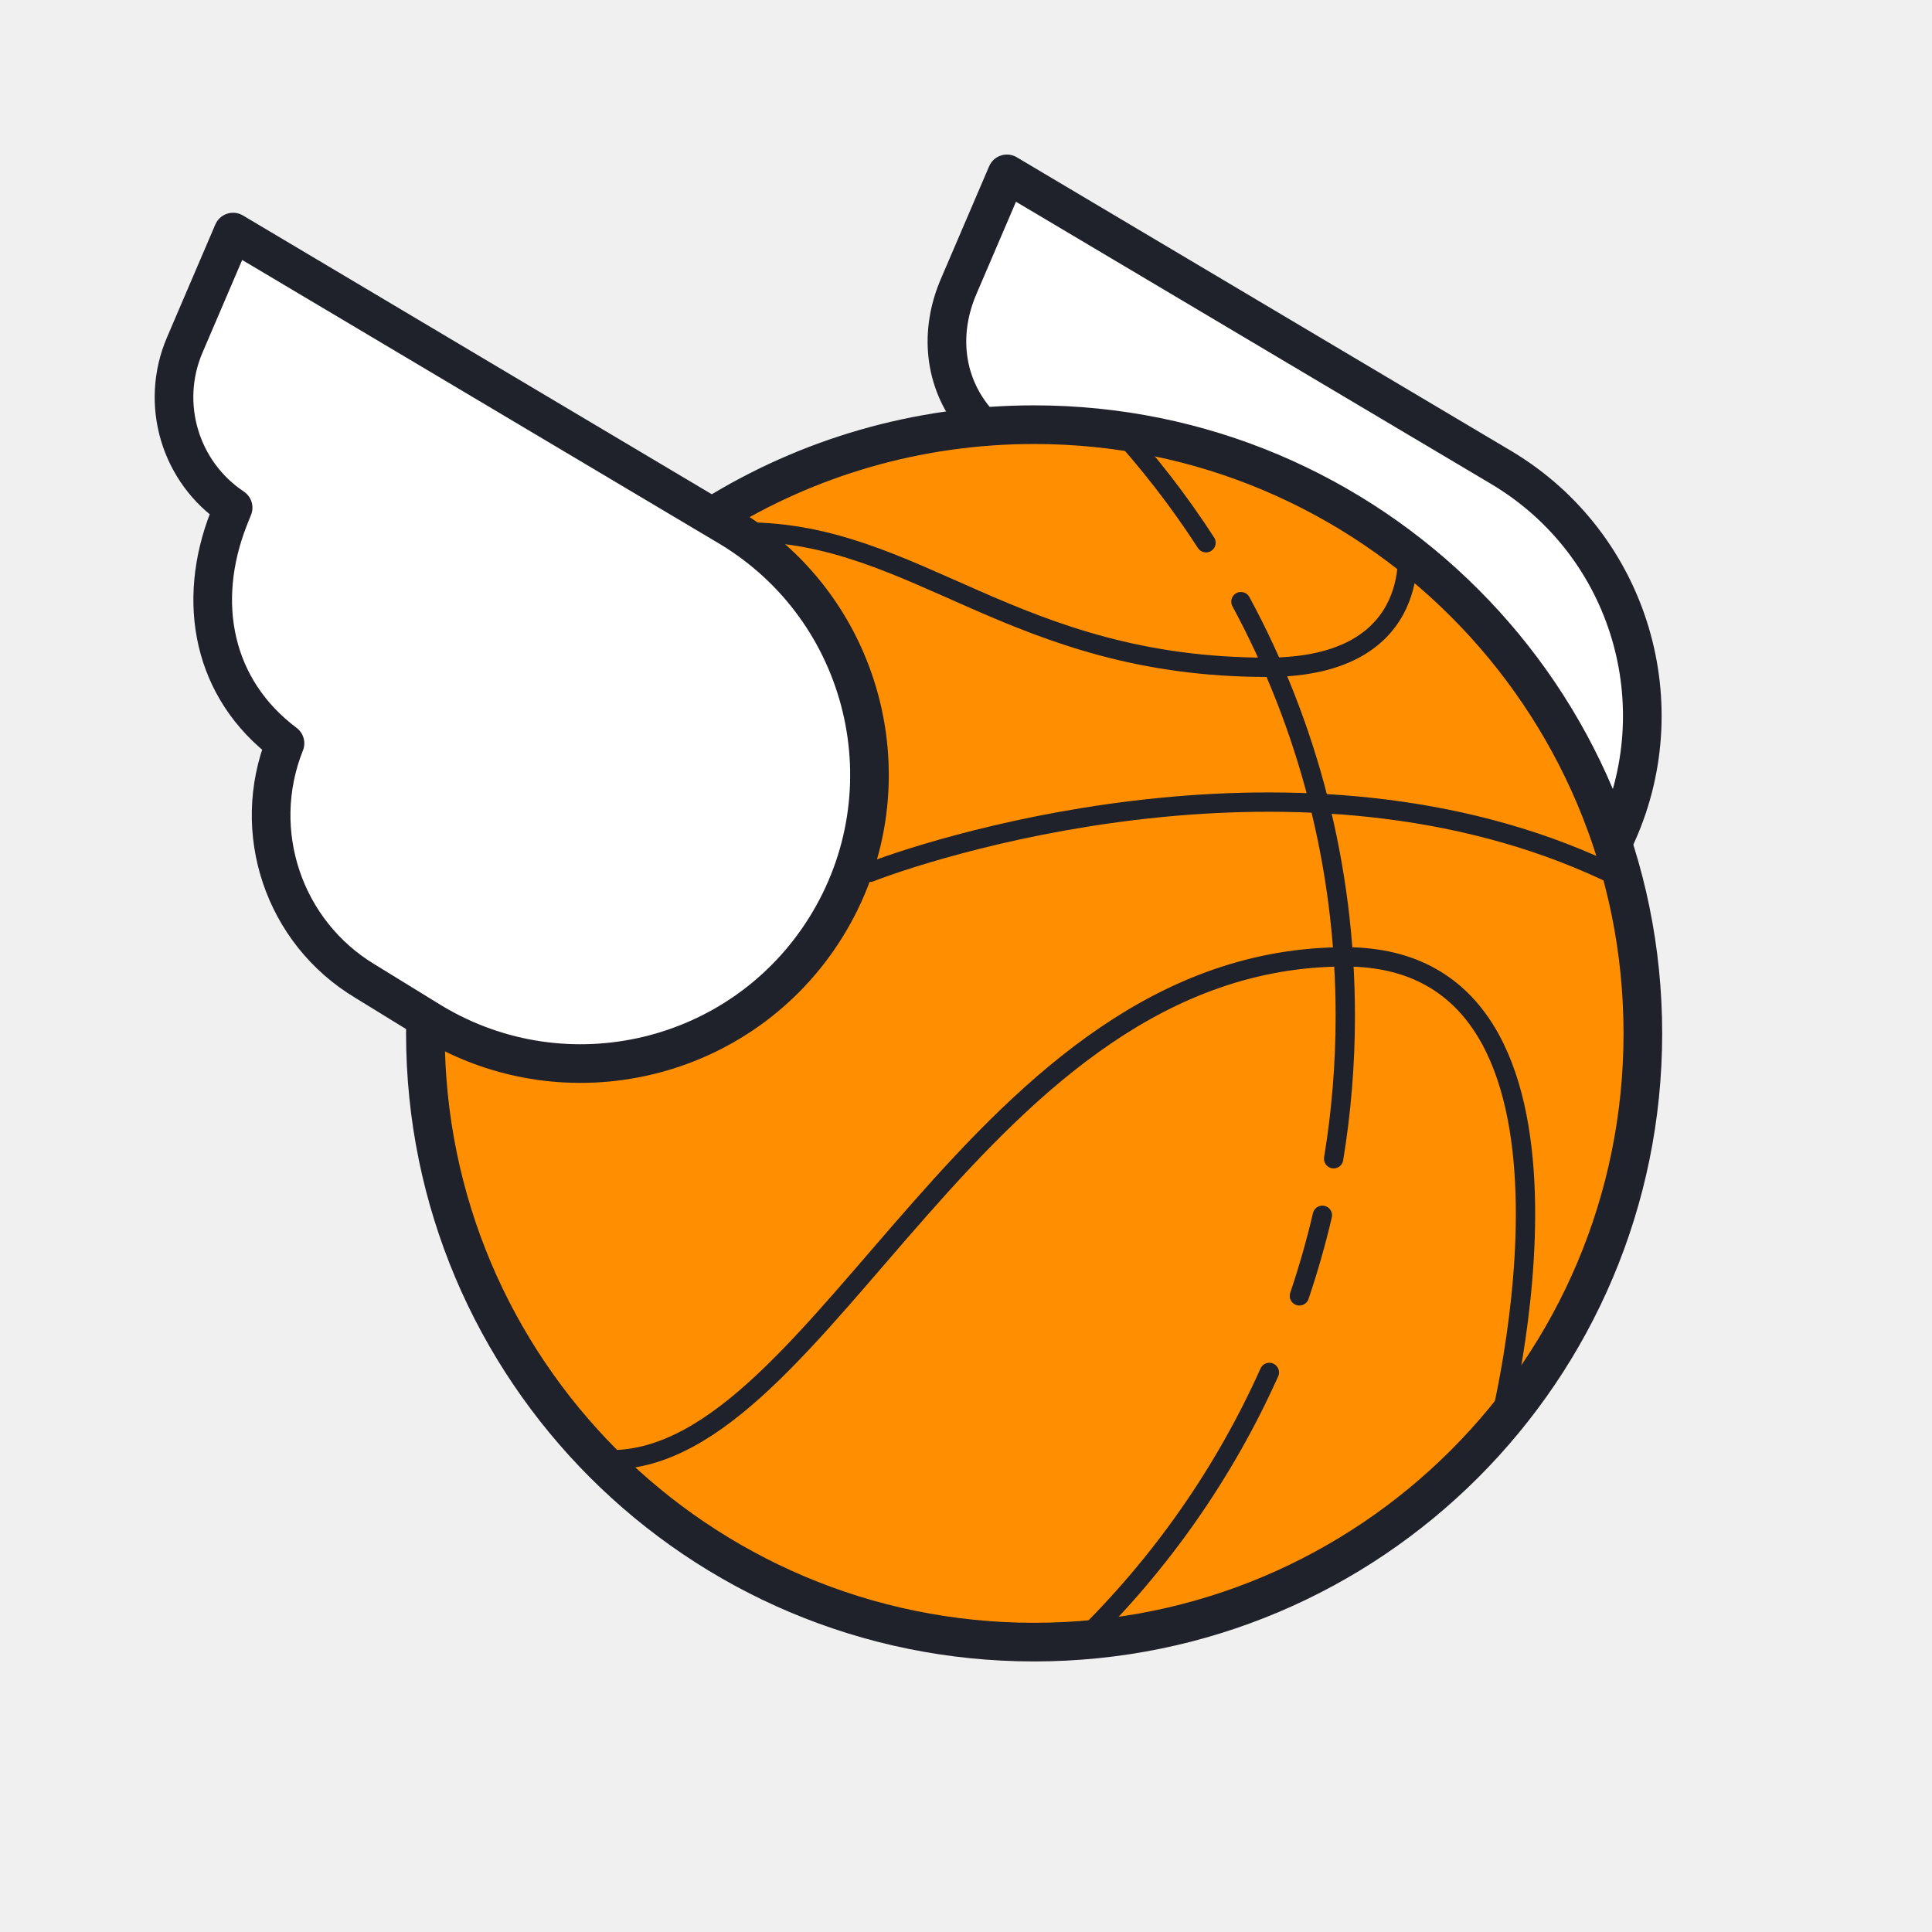
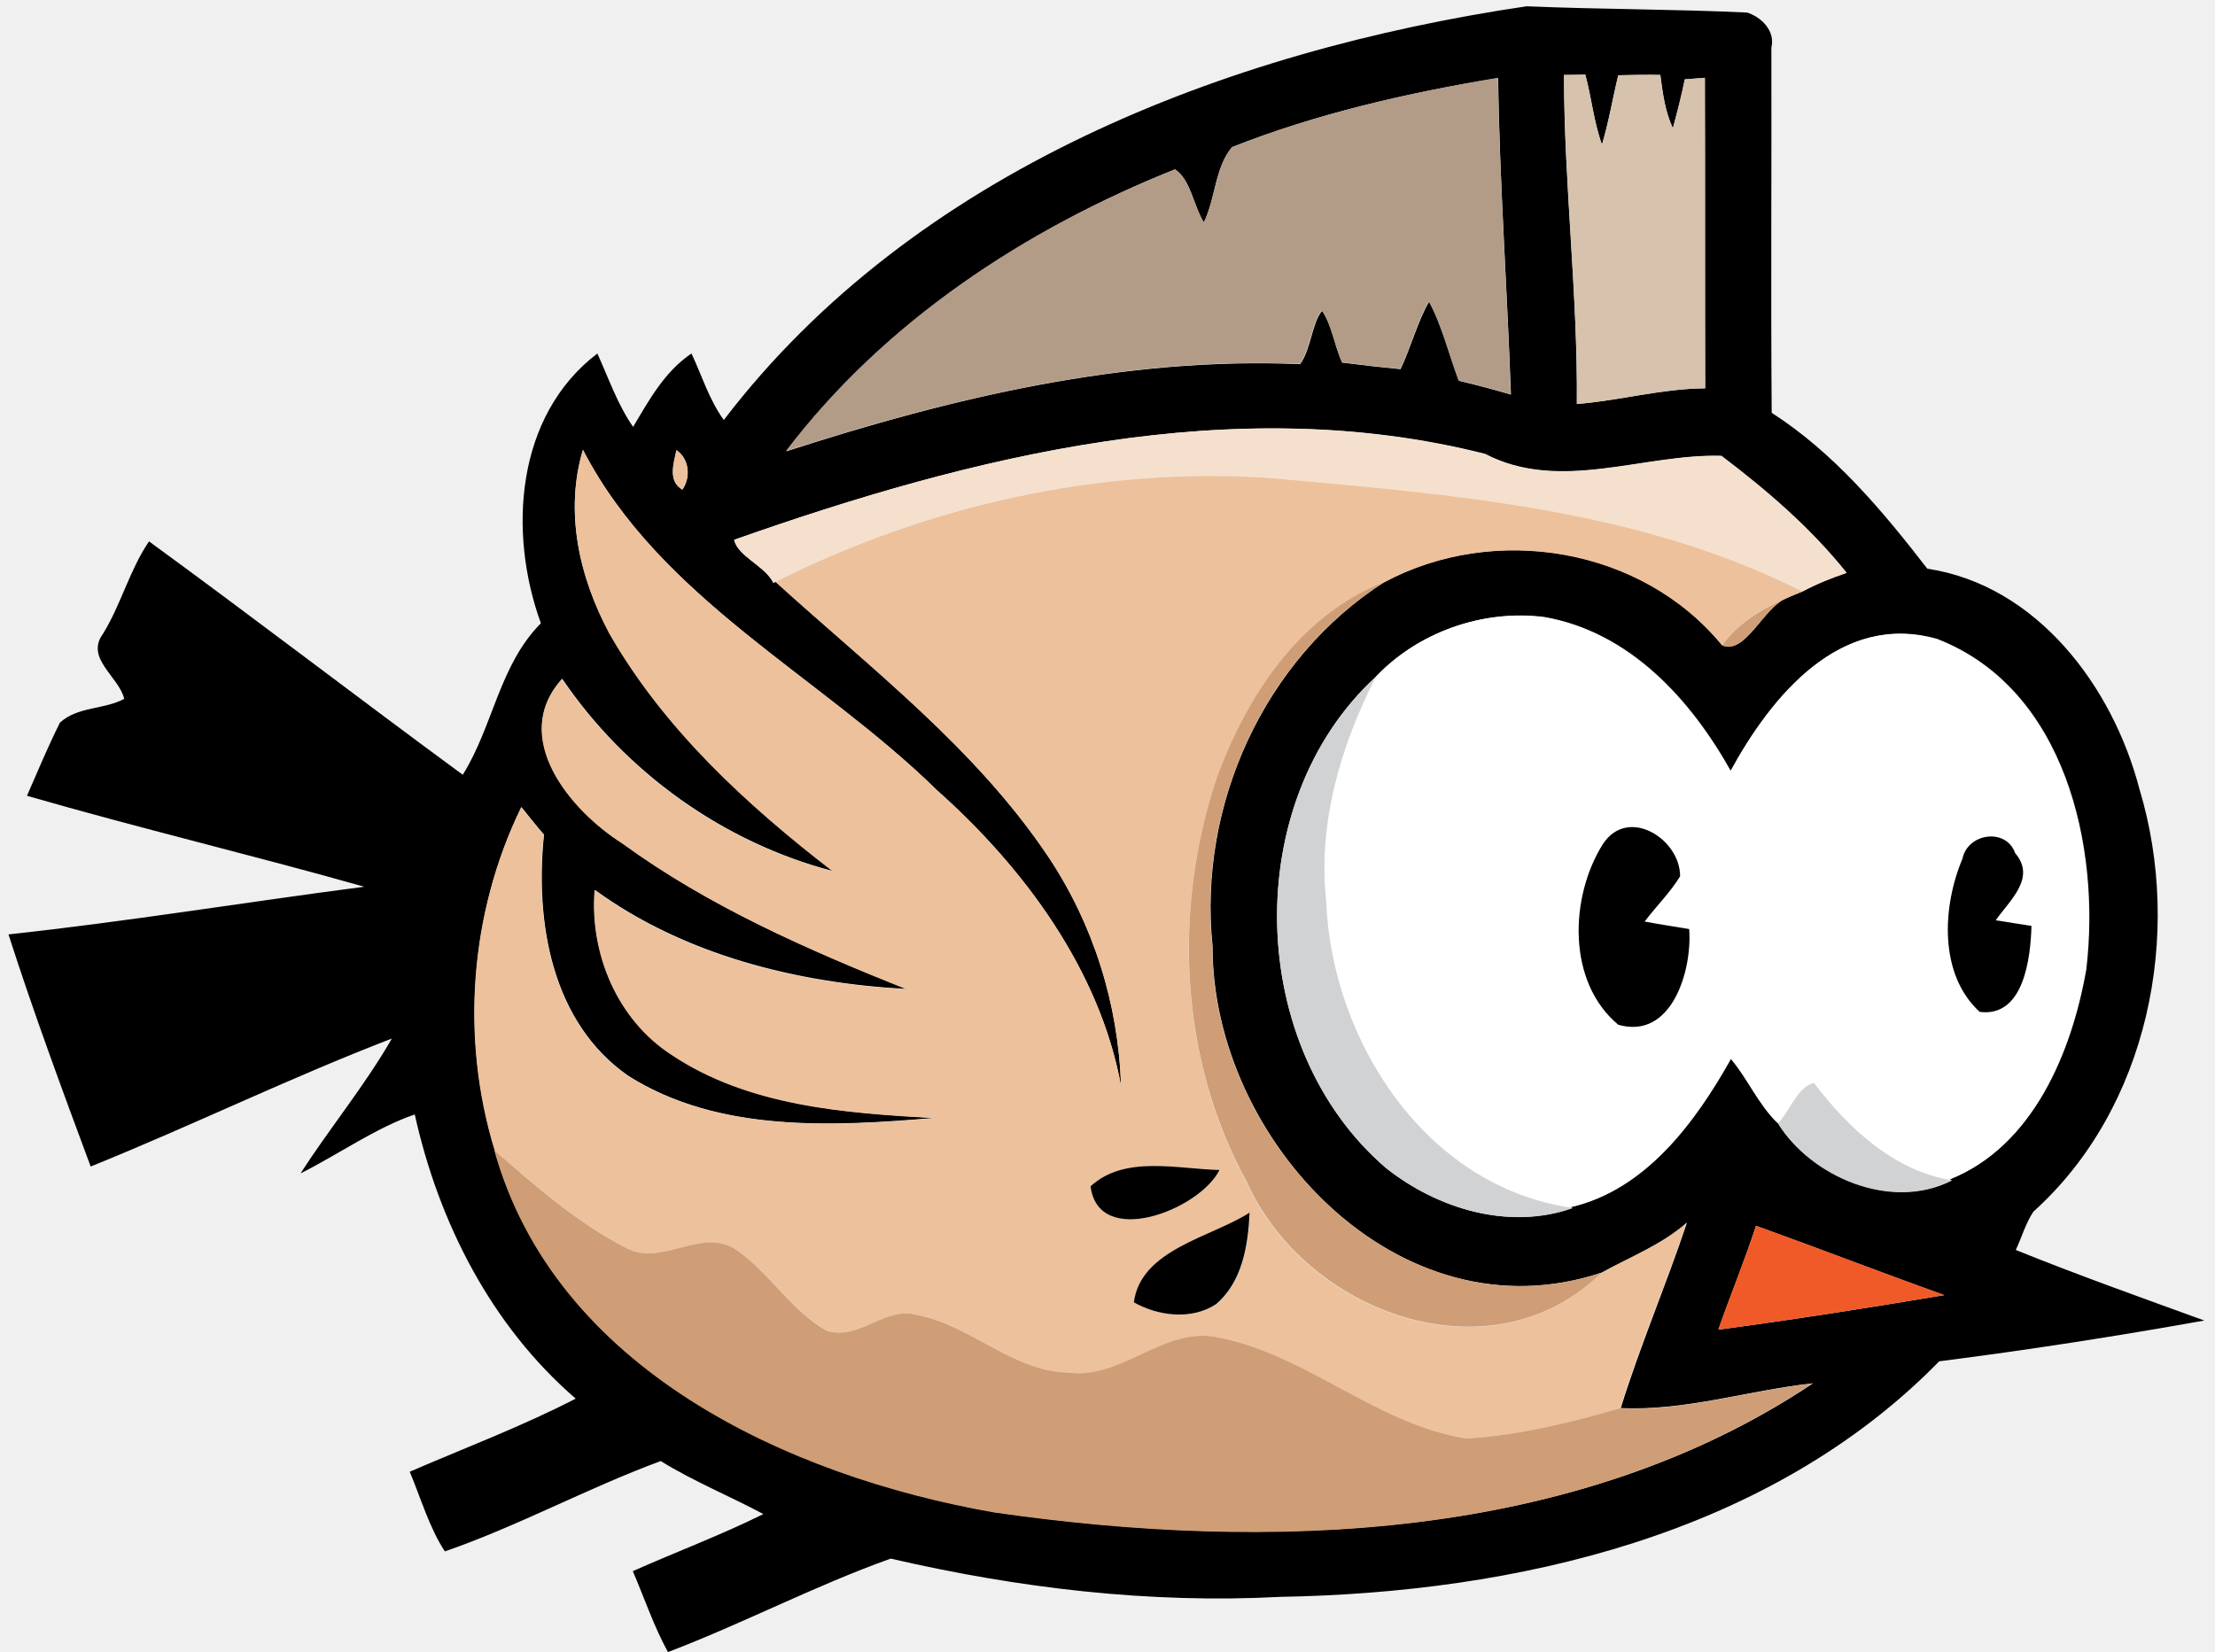
- <svg xmlns="http://www.w3.org/2000/svg" viewBox="0,0,256,256" width="100px" height="100px">
-   <g fill="none" fill-rule="nonzero" stroke="none" stroke-width="none" stroke-linecap="none" stroke-linejoin="none" stroke-miterlimit="10" stroke-dasharray="" stroke-dashoffset="0" font-family="none" font-weight="none" font-size="none" text-anchor="none" style="mix-blend-mode: normal">
-     <g transform="scale(2.56,2.56)">
-       <circle cx="53.5" cy="53.5" r="31.5" fill="#ff8f00" stroke="none" stroke-width="1" stroke-linecap="butt" stroke-linejoin="miter" />
-       <path d="M49.978,21.865l-1.214,-4.112l1.82,-4.922l1.753,-3.505l26.292,15.674l5.967,7.449l0.505,5.899l-1.618,4.753l-4.045,-8.393l-4.382,-3.843l-6,-4.382l-6.505,-2.798l-7.147,-1.584z" fill="#ffffff" stroke="none" stroke-width="1" stroke-linecap="butt" stroke-linejoin="miter" />
-       <path d="M12.065,12.013l25.68,15.27c7.17,4.302 9.417,13.649 4.985,20.74v0c-4.319,6.911 -13.378,9.088 -20.366,4.895l-3.465,-2.131c-4.218,-2.531 -5.975,-7.748 -4.148,-12.314v0v0c-3.74,-2.805 -4.606,-7.301 -2.912,-11.63l0.227,-0.567v0c-2.755,-1.837 -3.808,-5.378 -2.503,-8.421z" fill="#ffffff" stroke="none" stroke-width="1" stroke-linecap="butt" stroke-linejoin="miter" />
-       <path d="M36.979,26.671c4.809,-2.974 10.478,-4.69 16.547,-4.69c17.401,0 31.508,14.106 31.508,31.508c0,17.402 -14.107,31.507 -31.508,31.507c-17.401,0 -31.508,-14.106 -31.508,-31.507c0,-0.259 0.003,-0.518 0.009,-0.776" fill="none" stroke="#1f212b" stroke-width="2" stroke-linecap="butt" stroke-linejoin="miter" />
-       <path d="M12.065,12.013l25.68,15.27c7.17,4.302 9.417,13.649 4.985,20.74v0c-4.319,6.911 -13.378,9.088 -20.366,4.895l-3.465,-2.131c-4.218,-2.531 -5.975,-7.748 -4.148,-12.314v0v0c-3.74,-2.805 -4.606,-7.301 -2.912,-11.63l0.227,-0.567v0c-2.755,-1.837 -3.808,-5.378 -2.503,-8.421z" fill="none" stroke="#1f212b" stroke-width="2" stroke-linecap="round" stroke-linejoin="round" />
-       <path d="M83.567,43.438c3.256,-6.854 0.846,-15.215 -5.821,-19.215l-25.629,-15.223l-2.503,5.841c-0.992,2.315 -0.782,4.867 0.826,6.839" fill="none" stroke="#1f212b" stroke-width="2" stroke-linecap="round" stroke-linejoin="round" />
-       <path d="M65.701,71.037c-2.334,5.208 -5.626,9.892 -9.652,13.831" fill="none" stroke="#1f212b" stroke-width="1" stroke-linecap="round" stroke-linejoin="miter" />
-       <path d="M68.446,62.904c-0.331,1.417 -0.729,2.808 -1.19,4.17" fill="none" stroke="#1f212b" stroke-width="1" stroke-linecap="round" stroke-linejoin="miter" />
-       <path d="M64.229,31.141c3.446,6.378 5.403,13.68 5.403,21.439c0,2.519 -0.206,4.989 -0.603,7.396" fill="none" stroke="#1f212b" stroke-width="1" stroke-linecap="round" stroke-linejoin="miter" />
-       <path d="M57.652,21.944c1.759,1.905 3.357,3.961 4.771,6.148" fill="none" stroke="#1f212b" stroke-width="1" stroke-linecap="round" stroke-linejoin="miter" />
-       <path d="M31.598,75.559c11.093,0 19.017,-26.032 38.034,-26.032c14.263,0 7.924,24.448 7.924,24.448" fill="none" stroke="#1f212b" stroke-width="1" stroke-linecap="round" stroke-linejoin="miter" />
-       <path d="M45.027,45.149c4.015,-1.542 23.22,-7.508 38.867,0.3" fill="none" stroke="#1f212b" stroke-width="1" stroke-linecap="round" stroke-linejoin="miter" />
-       <path d="M38.574,27.536c8.872,0 13.87,7.003 27.011,7.003c8.387,0 7.217,-6.522 7.217,-6.522" fill="none" stroke="#1f212b" stroke-width="1" stroke-linecap="round" stroke-linejoin="miter" />
-     </g>
-   </g>
+ <svg xmlns="http://www.w3.org/2000/svg" version="1.1" id="Layer_1" x="0px" y="0px" viewBox="0 0 706 526.6" style="enable-background:new 0 0 706 526.6;" xml:space="preserve">
+   <style type="text/css">
+ 	.st0{fill:#D6C2AD;}
+ 	.st1{fill:#B29C88;}
+ 	.st2{fill:#F5E0CD;}
+ 	.st3{fill:#ECC19C;}
+ 	.st4{fill:#CF9E76;}
+ 	.st5{fill:#D09F77;}
+ 	.st6{fill:#FFFFFF;}
+ 	.st7{fill:#D0D2D3;}
+ 	.st8{fill:#F05A28;}
+ </style>
+   <path d="M230.7,133.9C291.3,54.6,390.6,16.2,486.6,2c23.4,1,46.9,0.9,70.3,2c4.6,1.5,9,5.9,7.7,11.2c0.1,38.8-0.2,77.6,0.1,116.4  c19.9,12.8,35.3,31.2,49.6,49.7c35,5.3,59.1,37.6,67.6,70.2c14,46.3,2.9,101.8-33.8,134.8c-2.5,3.8-3.7,8.2-5.6,12.2  c19.8,8,40,15.2,60.1,22.5c-28,5-56.2,9.4-84.5,13c-54.3,55.5-135.1,73.8-210.1,75.1c-41.7,2.2-83.5-2.8-124.1-12.2  c-24.1,8.6-47.1,20.7-71,29.8c-4.5-8.2-7.5-17.2-11.2-25.8c13.7-6.1,28.6-11.7,41.6-18.2c-9.8-5.3-22.4-10.5-32.7-16.9  c-23.3,8.6-45.4,20.7-68.8,28.8c-4.8-7.2-7.7-17-11.2-25.4c17.6-7.6,36.1-14.6,52.9-23.3c-27-23.3-43.7-56.3-51.3-90.6  c-12.3,4.2-24.3,12.7-36.4,18.8c9.3-14.5,20.5-28,29.1-43c-32.5,12.5-63.8,27.8-96,40.8c-9.1-24.5-18.2-49.1-26.2-74  c37.9-4.1,75.7-10.3,113.4-15.2c-35.7-10.1-71.9-18.7-107.5-29c3.4-7.8,6.7-15.7,10.5-23.3c5.6-5.2,14-4.1,20.5-7.6  c-1.7-7.1-12.5-12.9-6.8-20.7c5.8-9.4,8.5-20.4,14.7-29.5c33.6,24.5,66.5,49.8,100,74.4c9.7-15.5,11.6-34.9,24.9-48.3  c-10.5-28.9-8.1-66.1,18-86c3.6,7.9,6.4,16.2,11.4,23.4c5.1-8.6,10.1-17.7,18.6-23.4C223.7,119.7,226,127.4,230.7,133.9 M498.5,23.9  c0,35,4.4,69.8,4.1,104.9c13.7-1.1,27-4.9,40.9-5c-0.1-33,0-66-0.1-99c-1.6,0.1-4.8,0.4-6.4,0.5c-1,5.2-2.4,10.4-3.8,15.6  c-2.5-5.4-3.2-11.2-4-17c-4.5-0.1-9,0-13.4,0.1c-1.8,7.3-3,14.8-5.2,22.1c-2.6-7.2-3.3-14.9-5.3-22.3  C503.6,23.8,500.2,23.9,498.5,23.9 M392.7,46.9c-5.5,6.5-5.2,16.3-9,24c-3.3-5.3-4.2-13.7-9.2-16.9c-47.7,19.1-92.6,48.6-123.9,89.9  c52.8-17.1,107.9-30.2,163.8-27.8c3.5-4.8,3.8-13.3,7-17c3.1,4.3,4,11.2,6.4,16.5c6.2,0.8,12.4,1.5,18.6,2.1  c3.3-6.9,5.6-15.6,9.1-21.5c4,7.1,6.4,16.9,9.5,25.2c5.5,1.3,11.1,2.8,16.6,4.4c-1.2-33.7-3.6-67.2-4.1-100.9  C448.6,29.6,419.8,36.2,392.7,46.9 M234,172.1c1.1,5.3,9.8,8.2,12.5,13.7l0.7-0.3c30.4,27.6,63.8,53.1,86.9,87.6  c14.4,21.5,22.4,47.1,23.2,73c-6.8-36.8-30.8-69.4-58.8-94.3c-37.1-36.4-88.1-60.8-112.7-108.4c-5.9,19.8-1.2,40.8,8.5,58.5  c17.4,30.4,43.7,54.6,71.2,75.8c-34.9-9.1-66.1-31.5-86.3-61.3c-16.8,18.6,2.6,41.9,19.2,52.4c27.5,20.1,59,33.9,90.6,46.5  c-34.9-1.9-70.8-10.8-99.4-31.6c-1.6,20.2,7.2,41.3,24.5,52.5c24.5,16.4,55.2,18.6,83.8,20.2c-32.4,2.7-68.8,4.8-97.6-13.4  c-24.5-17-29.8-49.1-26.9-76.9c-2.5-2.9-4.8-5.8-7.2-8.8c-16.4,33.7-19.4,73.4-8.5,109.2c19.3,69.7,93.5,104.1,159.5,115.6  c87.3,12.5,185,9.5,260.7-41.1c-20.4,2.2-40.7,8.9-61.3,7.9c6.2-20,14.5-39.3,21.1-59.1c-8,7.1-18,10.9-27.1,15.9  c-64.7,21.7-124.3-42.4-124.1-104.1c-4.7-45,16.6-91.6,54.7-116c35.2-18.9,82.2-11.2,107.8,20.1c7.3,3.2,13.2-12.2,20.4-15  c1.7-0.8,3.4-1.4,5.2-2.2c4.5-2.4,9.2-4.3,14-5.9c-11.4-14.3-25.4-26.3-39.9-37.3c-24.9-0.7-51.5,11.8-75.3-0.6  C393.4,124.4,310,145.3,234,172.1 M215.6,143.5c-0.9,4.3-2.8,9.9,1.9,12.6C220.2,152.2,219.8,146.4,215.6,143.5 M438.5,215.8  c-43.4,39.9-41.5,118.2,3.3,156.6c16.4,13,39.1,19.9,59.5,12.7l-0.8-0.2c24-5.4,39.9-27.1,51.3-47.4c5.5,6.5,8.8,14.6,15,20.6  c10.5,16.9,35.9,28.1,55.4,18.1l-0.8-0.2c26.6-10.5,39-40.6,43.6-67c4.6-39.1-6.7-89.4-47.5-105.3c-30.9-8.8-52.9,18.3-65.8,42.1  c-12.9-23-32.3-44.3-59.4-49.1C472.6,194.2,451.9,201.6,438.5,215.8 M559.7,390.8c-3.6,11.2-8.1,22-12,33.1c24.1-3.2,48.1-7,72-11  C599.6,405.7,579.7,398,559.7,390.8z" />
+   <path class="st0" d="M498.5,23.9c1.7,0,5.1,0,6.8-0.1c2,7.4,2.7,15.1,5.3,22.3c2.2-7.2,3.4-14.7,5.2-22.1c4.5-0.1,9-0.2,13.4-0.1  c0.7,5.8,1.5,11.6,4,17c1.4-5.2,2.7-10.4,3.8-15.6c1.6-0.1,4.8-0.4,6.4-0.5c0.1,33,0,66,0.1,99c-13.8,0.1-27.2,3.9-40.9,5  C502.9,93.7,498.6,58.8,498.5,23.9z" />
+   <path class="st1" d="M392.7,46.9c27.2-10.7,56-17.3,84.7-22.1c0.6,33.7,3,67.2,4.1,100.9c-5.5-1.6-11-3.1-16.6-4.4  c-3.1-8.2-5.5-18-9.5-25.2c-3.5,5.9-5.7,14.6-9.1,21.5c-6.2-0.6-12.4-1.3-18.6-2.1c-2.4-5.3-3.3-12.1-6.4-16.5  c-3.2,3.7-3.5,12.2-7,17c-55.8-2.4-111,10.8-163.8,27.8C281.9,102.5,326.8,73,374.5,54c5,3.2,5.9,11.6,9.2,16.9  C387.5,63.2,387.2,53.4,392.7,46.9z" />
+   <path class="st2" d="M234,172.1c75.9-26.8,159.3-47.7,239.3-27.3c23.8,12.4,50.4-0.1,75.3,0.6c14.5,11,28.4,23,39.9,37.3  c-4.8,1.6-9.5,3.5-14,5.9c-52.3-26.5-112.2-31-169.7-36.2c-54.2-3.7-109.1,8.7-157.6,33.1l-0.7,0.3  C243.8,180.4,235.2,177.4,234,172.1z" />
+   <path class="st3" d="M185.8,143.4c24.5,47.5,75.6,72,112.7,108.4c28,24.9,52,57.5,58.8,94.3c-0.8-25.9-8.8-51.4-23.2-73  c-23.1-34.5-56.5-60-86.9-87.6c48.4-24.3,103.3-36.8,157.6-33.1c57.5,5.2,117.4,9.7,169.7,36.2c-1.7,0.7-3.5,1.4-5.2,2.2  c-7.9,3.3-15.4,7.8-20.4,15c-25.6-31.3-72.6-39-107.8-20.1c-26.8,10.6-43.8,36.4-53.3,62.5c-14.1,41.7-11.8,89.8,9.5,128.7  c18.6,41.7,77.9,63.7,113.1,28.9c9.1-5.1,19.1-8.9,27.1-15.9c-6.6,19.9-15,39.2-21.1,59.1c-15.9,4.6-32.2,8.6-48.8,9.6  c-28.7-4.4-50.8-26.6-79-32.2c-17.5-3.8-30.6,13.6-47.9,11.2c-17.8-0.4-31-15-48-18.3c-10.4-3.2-18.8,8.4-29.2,4.9  c-11.2-6.4-17.8-18-28.2-25.4c-10.9-8.2-24.3,5.4-35.7-1c-15.6-8-28.9-19.7-42-31.2c-10.9-35.8-7.9-75.5,8.5-109.2  c2.4,2.9,4.7,5.9,7.2,8.8c-2.9,27.8,2.4,59.9,26.9,76.9c28.8,18.1,65.3,16.1,97.6,13.4c-28.6-1.6-59.3-3.8-83.8-20.2  c-17.3-11.2-26.1-32.3-24.5-52.5c28.6,20.8,64.5,29.8,99.4,31.6c-31.5-12.6-63-26.4-90.6-46.5c-16.6-10.5-36-33.8-19.2-52.4  c20.2,29.8,51.4,52.2,86.3,61.3c-27.5-21.2-53.8-45.4-71.2-75.8C184.7,184.1,179.9,163.2,185.8,143.4 M347.6,378.2  c2.5,20,34.7,7.5,41.1-5.2C375.3,372.7,358.6,368.3,347.6,378.2 M361.4,415.2c7.8,4.4,18.4,5.7,26.3,0.7  c8.4-7.3,10.2-18.8,10.7-29.2C386,394.5,363.6,398.3,361.4,415.2z" />
+   <path class="st3" d="M215.6,143.5c4.1,2.8,4.6,8.7,1.9,12.6C212.9,153.4,214.7,147.8,215.6,143.5z" />
+   <path class="st4" d="M387.8,248.1c9.5-26.1,26.4-51.9,53.3-62.5c-38.1,24.4-59.4,71.1-54.7,116c-0.2,61.7,59.5,125.8,124.1,104.1  c-35.3,34.8-94.5,12.8-113.1-28.9C376,337.9,373.8,289.9,387.8,248.1z" />
+   <path class="st5" d="M548.9,205.8c5-7.1,12.5-11.6,20.4-15C562.1,193.6,556.2,208.9,548.9,205.8z" />
+   <path class="st6" d="M438.5,215.8c13.4-14.2,34.1-21.6,53.6-19c27.1,4.7,46.6,26.1,59.4,49.1c13-23.8,35-50.9,65.8-42.1  c40.8,15.9,52.1,66.2,47.5,105.3c-4.6,26.4-17,56.5-43.6,67c-18.2-3.3-32.3-16.6-43.1-30.9c-5.2,1.2-7.6,8.9-11.5,12.9  c-6.2-6-9.5-14.1-15-20.6c-11.3,20.3-27.3,41.9-51.3,47.4c-46.2-6.9-76-53.4-77.7-97.7C420,262.4,427.3,237.8,438.5,215.8   M510.9,269.1c-10.6,16.9-11.5,44,5,57.5c17.1,4.9,23.5-17.4,22.6-30.5c-4.8-0.7-9.5-1.5-14.2-2.4c3.7-4.8,8-9.2,11.3-14.4  C535.6,267.4,518.9,256.9,510.9,269.1 M625.5,273.8c-6.4,15.2-7.6,36.8,5.6,48.7c14,1.8,16.2-17.1,16.5-27.4  c-3.8-0.6-7.6-1.2-11.4-1.8c4.4-6.4,13.1-13.5,6.2-21.4C639.5,263.9,627.2,265.5,625.5,273.8z" />
+   <path class="st7" d="M441.8,372.4c-44.8-38.4-46.7-116.7-3.3-156.6c-11.2,22-18.5,46.6-15.8,71.5c1.7,44.3,31.5,90.7,77.7,97.7  l0.8,0.2C480.9,392.3,458.2,385.4,441.8,372.4z" />
+   <path d="M510.9,269.1c8-12.2,24.7-1.6,24.6,10.3c-3.2,5.2-7.6,9.5-11.3,14.4c4.7,0.9,9.5,1.6,14.2,2.4c1,13.1-5.5,35.4-22.6,30.5  C499.4,313,500.3,286,510.9,269.1z" />
+   <path d="M625.5,273.8c1.7-8.3,14-9.9,16.8-1.8c6.8,7.9-1.8,15.1-6.2,21.4c3.8,0.6,7.6,1.2,11.4,1.8c-0.3,10.2-2.4,29.2-16.5,27.4  C617.9,310.6,619.1,289,625.5,273.8z" />
+   <path class="st7" d="M566.7,358.2c3.9-4,6.2-11.7,11.5-12.9c10.8,14.2,24.9,27.5,43.1,30.9l0.8,0.2  C602.6,386.3,577.2,375.1,566.7,358.2z" />
+   <path class="st4" d="M157.5,366.6c13.1,11.5,26.4,23.2,42,31.2c11.4,6.4,24.8-7.2,35.7,1c10.3,7.3,17,19,28.2,25.4  c10.5,3.5,18.8-8.1,29.2-4.9c17,3.3,30.2,17.9,48,18.3c17.3,2.3,30.4-15,47.9-11.2c28.3,5.6,50.4,27.8,79,32.2  c16.6-1,32.9-5,48.8-9.6c20.6,1,40.9-5.6,61.3-7.9c-75.7,50.6-173.4,53.7-260.7,41.1C251.1,470.7,176.8,436.4,157.5,366.6z" />
+   <path d="M347.6,378.2c10.9-10,27.7-5.5,41.1-5.2C382.3,385.8,350.1,398.2,347.6,378.2z" />
+   <path d="M361.4,415.2c2.2-16.9,24.6-20.7,36.9-28.6c-0.5,10.5-2.3,22-10.7,29.2C379.8,420.9,369.2,419.6,361.4,415.2z" />
+   <path class="st8" d="M559.7,390.8c20.1,7.2,40,14.9,60,22.1c-23.9,4-48,7.8-72,11C551.5,412.8,556,402,559.7,390.8z" />
</svg>
